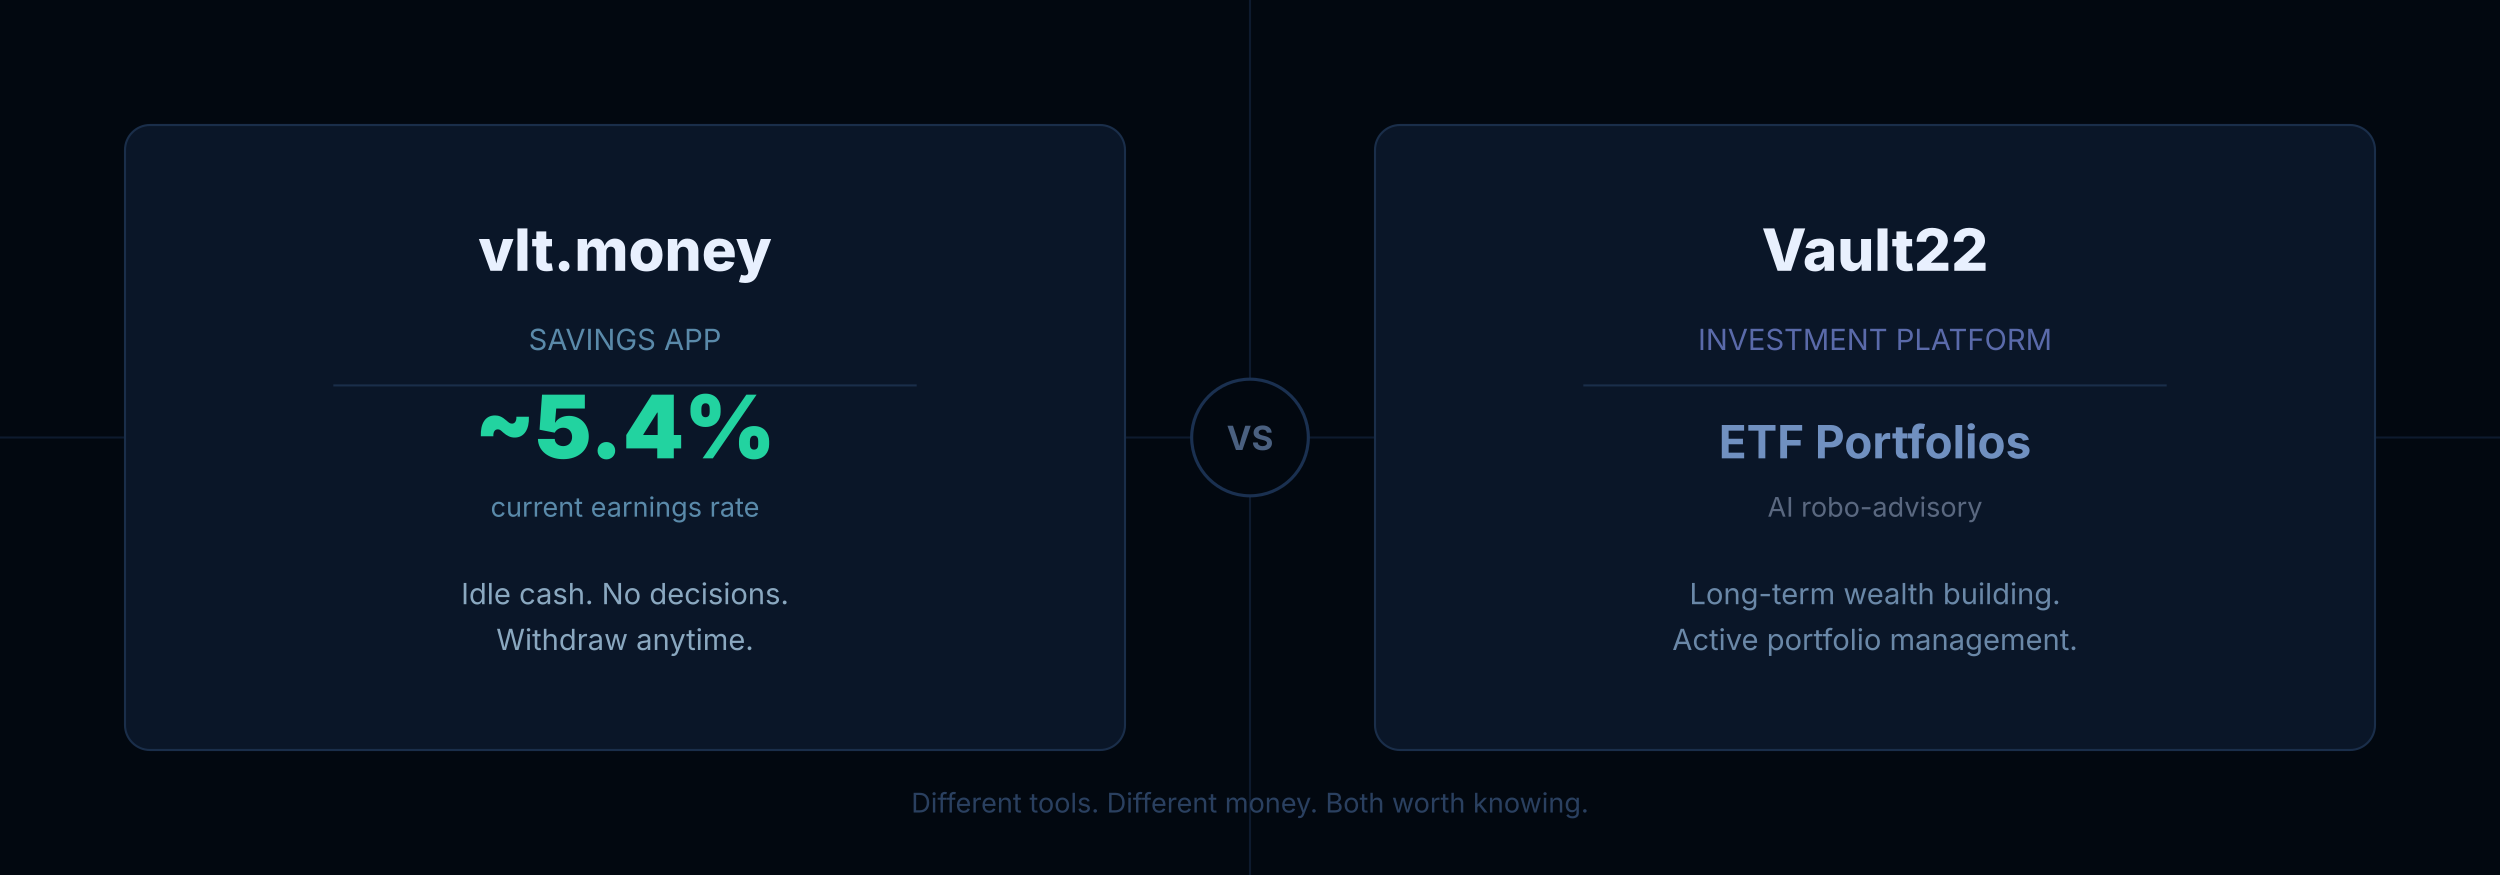
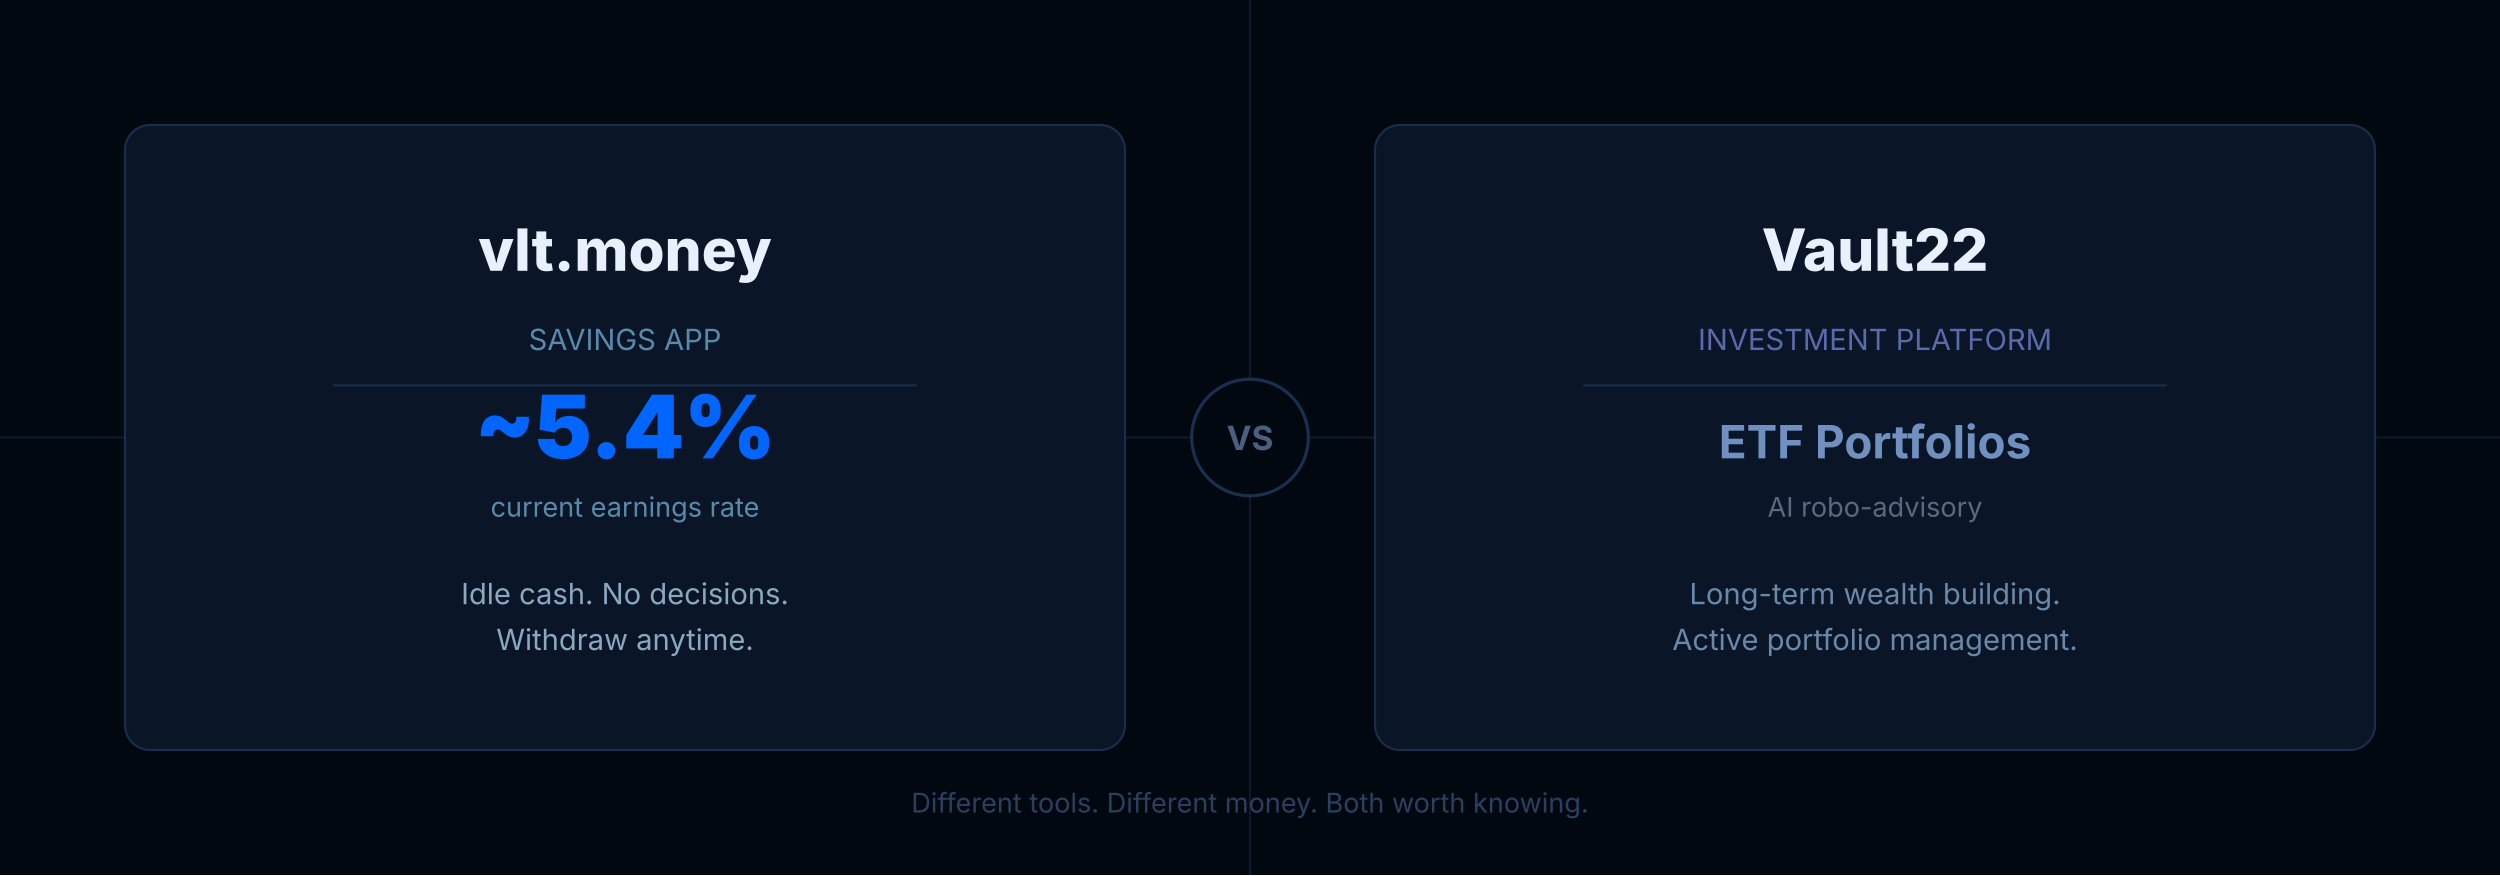
<svg xmlns="http://www.w3.org/2000/svg" width="1200" height="420" viewBox="0 0 1200 420">
  <rect width="1200" height="420" fill="#020810" />
  <line x1="600" y1="0" x2="600" y2="420" stroke="#0d1a2e" stroke-width="1" />
  <line x1="0" y1="210" x2="1200" y2="210" stroke="#0d1a2e" stroke-width="1" />
  <rect x="60" y="60" width="480" height="300" rx="12" fill="#0a1628" stroke="#1a2e4a" stroke-width="1" />
  <rect x="660" y="60" width="480" height="300" rx="12" fill="#0a1628" stroke="#1a2e4a" stroke-width="1" />
  <circle cx="600" cy="210" r="28" fill="#020810" stroke="#1a3050" stroke-width="1.5" />
-   <text x="600" y="216" font-family="system-ui, -apple-system, sans-serif" font-size="16" font-weight="700" fill="#4a6080" text-anchor="middle">VS</text>
-   <text x="300" y="130" font-family="system-ui, -apple-system, sans-serif" font-size="28" font-weight="800" fill="#e8f0fe" text-anchor="middle">vlt.money</text>
-   <text x="300" y="168" font-family="system-ui, -apple-system, sans-serif" font-size="14" fill="#5a8aaa" text-anchor="middle">SAVINGS APP</text>
+   <text x="600" y="216" font-family="Inter, system-ui, sans-serif" font-size="16" font-weight="700" fill="#4a6080" text-anchor="middle">VS</text>
+   <text x="300" y="130" font-family="Inter, system-ui, sans-serif" font-size="28" font-weight="800" fill="#e8f0fe" text-anchor="middle">vlt.money</text>
+   <text x="300" y="168" font-family="Inter, system-ui, sans-serif" font-size="14" fill="#5a8aaa" text-anchor="middle">SAVINGS APP</text>
  <line x1="160" y1="185" x2="440" y2="185" stroke="#1a2e4a" stroke-width="1" />
-   <text x="300" y="220" font-family="system-ui, -apple-system, sans-serif" font-size="42" font-weight="900" fill="#22d3a0" text-anchor="middle">~5.4%</text>
-   <text x="300" y="248" font-family="system-ui, -apple-system, sans-serif" font-size="13" fill="#5a8aaa" text-anchor="middle">current earnings rate</text>
-   <text x="300" y="290" font-family="system-ui, -apple-system, sans-serif" font-size="14" fill="#8aa8c0" text-anchor="middle">Idle cash. No decisions.</text>
-   <text x="300" y="312" font-family="system-ui, -apple-system, sans-serif" font-size="14" fill="#8aa8c0" text-anchor="middle">Withdraw anytime.</text>
-   <text x="900" y="130" font-family="system-ui, -apple-system, sans-serif" font-size="28" font-weight="800" fill="#e8f0fe" text-anchor="middle">Vault22</text>
-   <text x="900" y="168" font-family="system-ui, -apple-system, sans-serif" font-size="14" fill="#5a6aaa" text-anchor="middle">INVESTMENT PLATFORM</text>
+   <text x="300" y="220" font-family="Inter, system-ui, sans-serif" font-size="42" font-weight="900" fill="#0066FF" text-anchor="middle">~5.4%</text>
+   <text x="300" y="248" font-family="Inter, system-ui, sans-serif" font-size="13" fill="#5a8aaa" text-anchor="middle">current earnings rate</text>
+   <text x="300" y="290" font-family="Inter, system-ui, sans-serif" font-size="14" fill="#8aa8c0" text-anchor="middle">Idle cash. No decisions.</text>
+   <text x="300" y="312" font-family="Inter, system-ui, sans-serif" font-size="14" fill="#8aa8c0" text-anchor="middle">Withdraw anytime.</text>
+   <text x="900" y="130" font-family="Inter, system-ui, sans-serif" font-size="28" font-weight="800" fill="#e8f0fe" text-anchor="middle">Vault22</text>
+   <text x="900" y="168" font-family="Inter, system-ui, sans-serif" font-size="14" fill="#5a6aaa" text-anchor="middle">INVESTMENT PLATFORM</text>
  <line x1="760" y1="185" x2="1040" y2="185" stroke="#1a2e4a" stroke-width="1" />
-   <text x="900" y="220" font-family="system-ui, -apple-system, sans-serif" font-size="22" font-weight="700" fill="#7090c0" text-anchor="middle">ETF Portfolios</text>
-   <text x="900" y="248" font-family="system-ui, -apple-system, sans-serif" font-size="13" fill="#5a6880" text-anchor="middle">AI robo-advisory</text>
-   <text x="900" y="290" font-family="system-ui, -apple-system, sans-serif" font-size="14" fill="#6a88a8" text-anchor="middle">Long-term wealth building.</text>
-   <text x="900" y="312" font-family="system-ui, -apple-system, sans-serif" font-size="14" fill="#6a88a8" text-anchor="middle">Active portfolio management.</text>
-   <text x="600" y="390" font-family="system-ui, -apple-system, sans-serif" font-size="13" fill="#2a4060" text-anchor="middle">Different tools. Different money. Both worth knowing.</text>
+   <text x="900" y="220" font-family="Inter, system-ui, sans-serif" font-size="22" font-weight="700" fill="#7090c0" text-anchor="middle">ETF Portfolios</text>
+   <text x="900" y="248" font-family="Inter, system-ui, sans-serif" font-size="13" fill="#5a6880" text-anchor="middle">AI robo-advisory</text>
+   <text x="900" y="290" font-family="Inter, system-ui, sans-serif" font-size="14" fill="#6a88a8" text-anchor="middle">Long-term wealth building.</text>
+   <text x="900" y="312" font-family="Inter, system-ui, sans-serif" font-size="14" fill="#6a88a8" text-anchor="middle">Active portfolio management.</text>
+   <text x="600" y="390" font-family="Inter, system-ui, sans-serif" font-size="13" fill="#2a4060" text-anchor="middle">Different tools. Different money. Both worth knowing.</text>
</svg>
